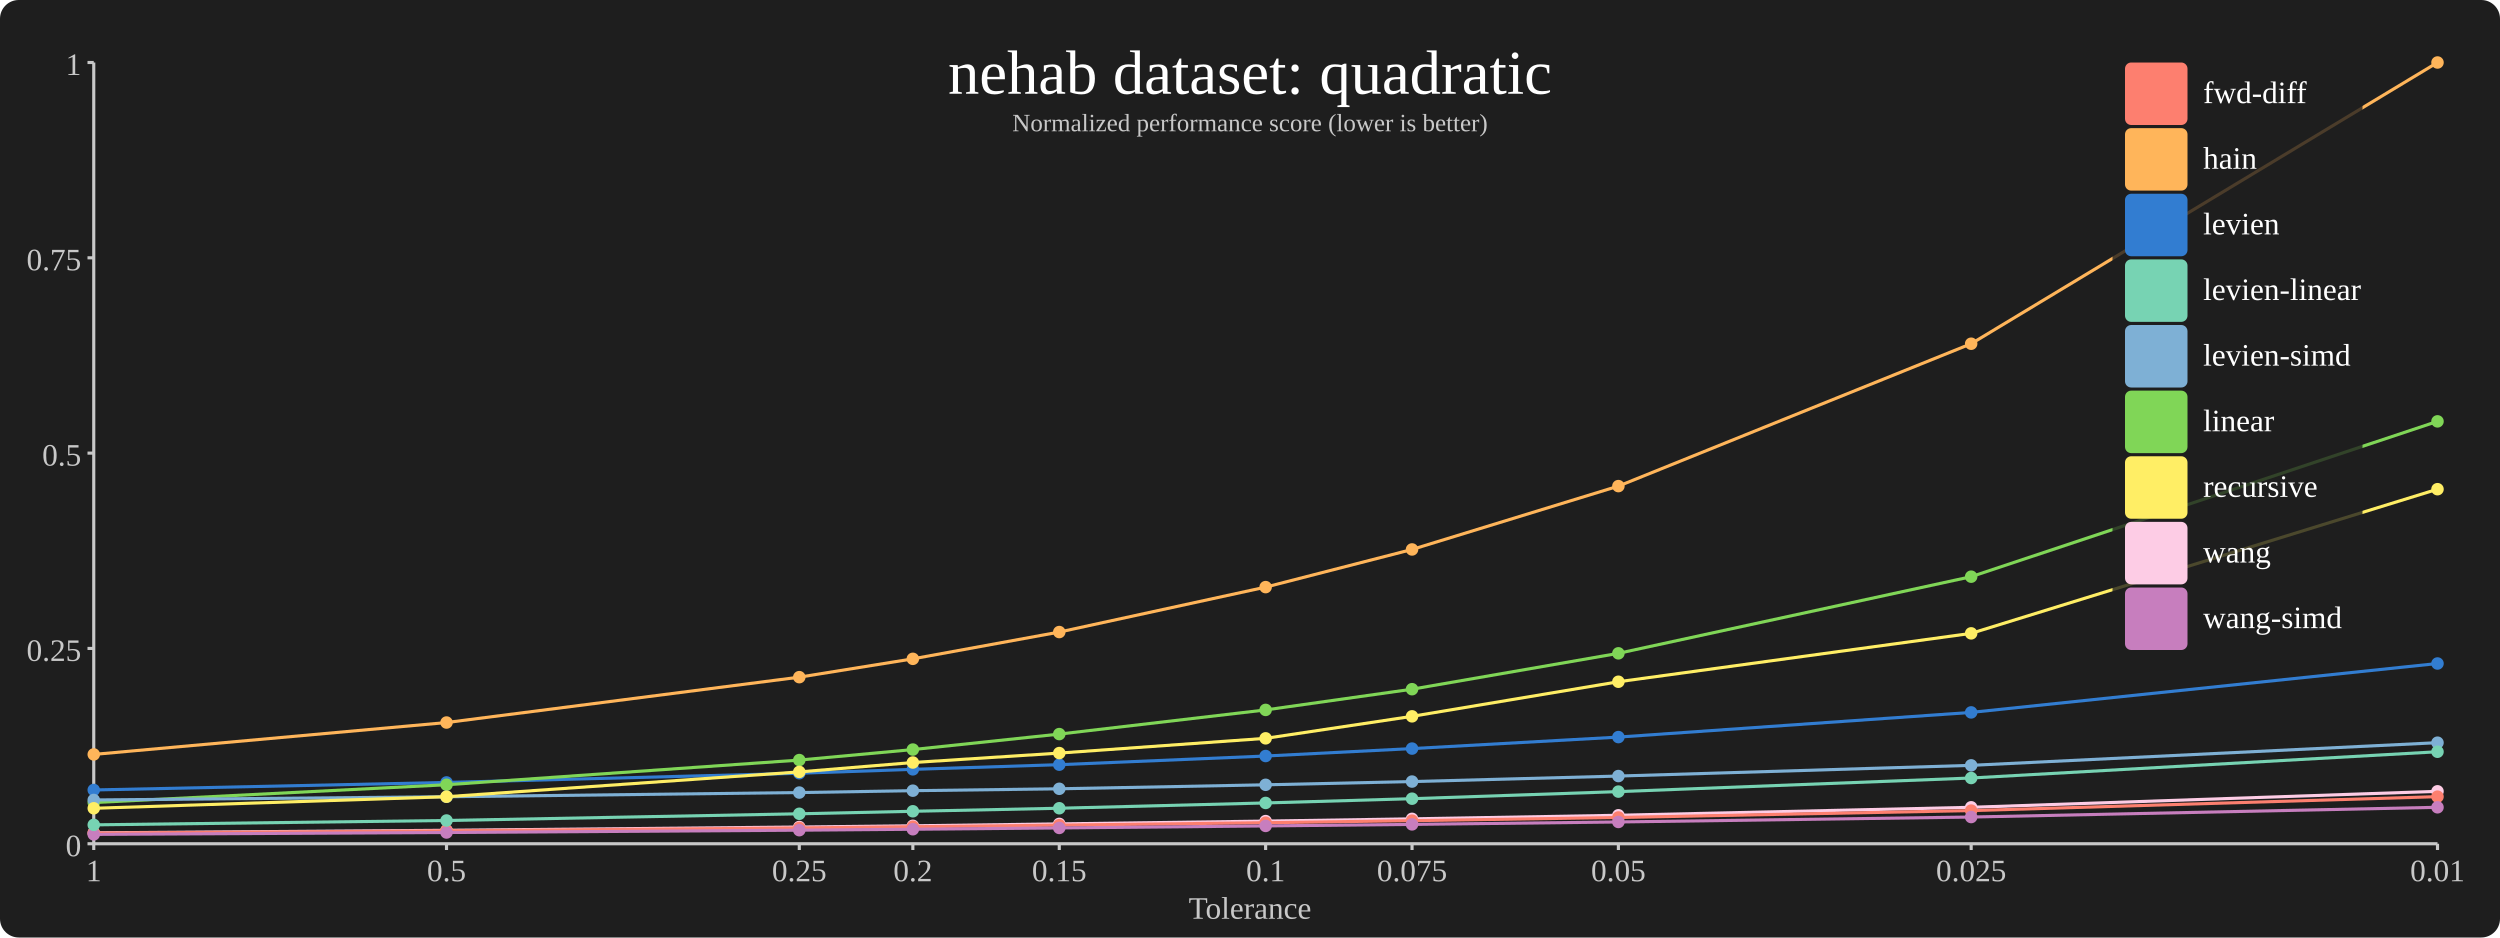
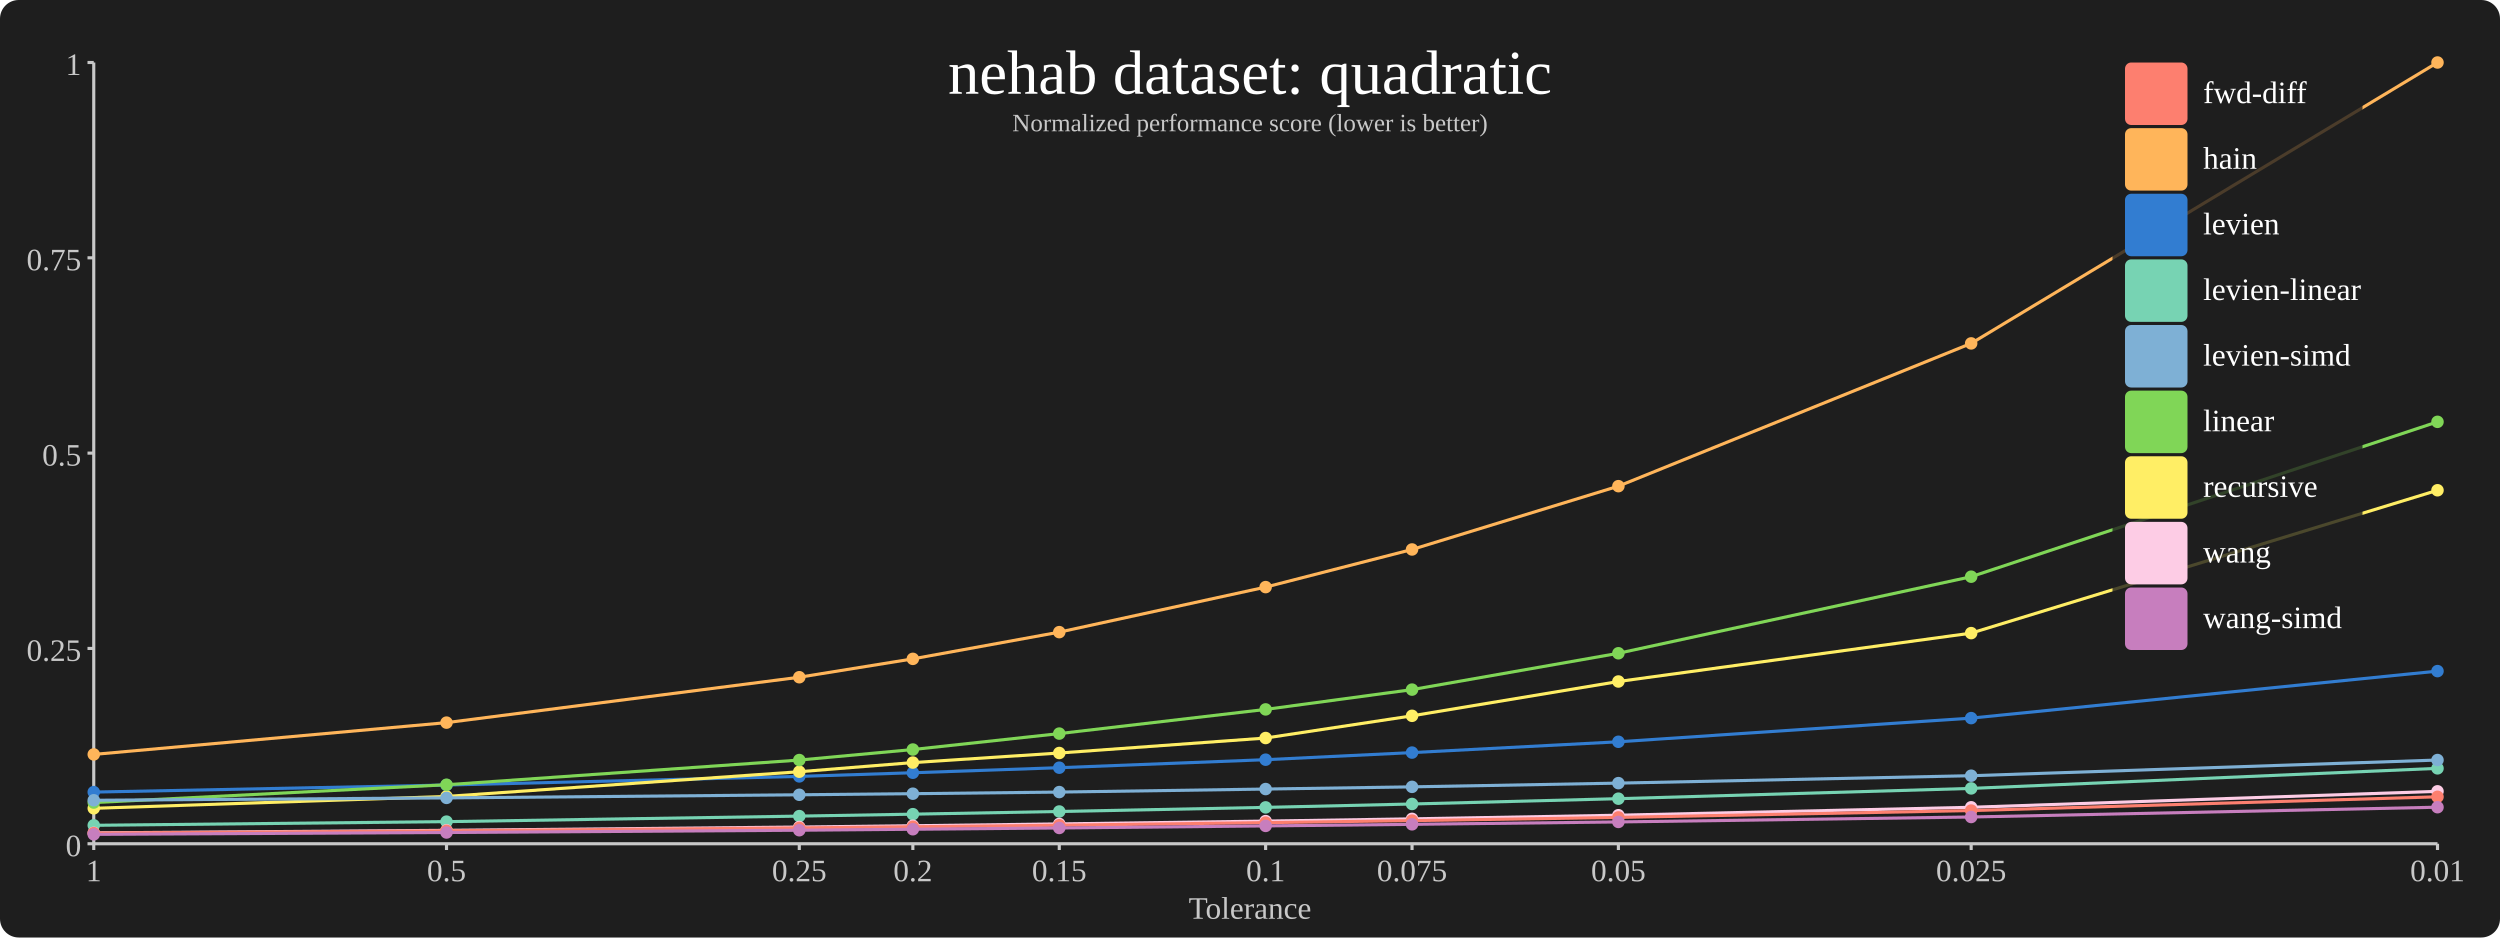
<svg xmlns="http://www.w3.org/2000/svg" viewBox="0 0 800 300">
  <rect x="0" y="0" width="800" height="300" ry="6" style="fill:rgb(30,30,30);stroke:none;fill-opacity:1;stroke-opacity:1;" />
  <path d="M 30 20 L 30 270" style="stroke:rgb(200,200,200);stroke-width:1" />
  <path d="M 30 270 L 780 270" style="stroke:rgb(200,200,200);stroke-width:1" />
  <path d="M 780 270 L 780 272" style="stroke:rgb(200,200,200);stroke-width:1" />
  <text x="780" y="282" style="font-size:10px;fill:rgb(200,200,200);text-anchor:middle;text-align:center;"> 0.01 </text>
  <path d="M 630.772 270 L 630.772 272" style="stroke:rgb(200,200,200);stroke-width:1" />
  <text x="630.772" y="282" style="font-size:10px;fill:rgb(200,200,200);text-anchor:middle;text-align:center;"> 0.025 </text>
  <path d="M 517.886 270 L 517.886 272" style="stroke:rgb(200,200,200);stroke-width:1" />
  <text x="517.886" y="282" style="font-size:10px;fill:rgb(200,200,200);text-anchor:middle;text-align:center;"> 0.05 </text>
  <path d="M 451.852 270 L 451.852 272" style="stroke:rgb(200,200,200);stroke-width:1" />
  <text x="451.852" y="282" style="font-size:10px;fill:rgb(200,200,200);text-anchor:middle;text-align:center;"> 0.075 </text>
  <path d="M 405 270 L 405 272" style="stroke:rgb(200,200,200);stroke-width:1" />
  <text x="405" y="282" style="font-size:10px;fill:rgb(200,200,200);text-anchor:middle;text-align:center;"> 0.1 </text>
  <path d="M 338.966 270 L 338.966 272" style="stroke:rgb(200,200,200);stroke-width:1" />
  <text x="338.966" y="282" style="font-size:10px;fill:rgb(200,200,200);text-anchor:middle;text-align:center;"> 0.15 </text>
  <path d="M 292.114 270 L 292.114 272" style="stroke:rgb(200,200,200);stroke-width:1" />
  <text x="292.114" y="282" style="font-size:10px;fill:rgb(200,200,200);text-anchor:middle;text-align:center;"> 0.2 </text>
  <path d="M 255.773 270 L 255.773 272" style="stroke:rgb(200,200,200);stroke-width:1" />
  <text x="255.773" y="282" style="font-size:10px;fill:rgb(200,200,200);text-anchor:middle;text-align:center;"> 0.25 </text>
  <path d="M 142.886 270 L 142.886 272" style="stroke:rgb(200,200,200);stroke-width:1" />
  <text x="142.886" y="282" style="font-size:10px;fill:rgb(200,200,200);text-anchor:middle;text-align:center;"> 0.5 </text>
  <path d="M 30 270 L 30 272" style="stroke:rgb(200,200,200);stroke-width:1" />
  <text x="30" y="282" style="font-size:10px;fill:rgb(200,200,200);text-anchor:middle;text-align:center;"> 1 </text>
  <path d="M 28 270 L 30 270" style="stroke:rgb(200,200,200);stroke-width:1" />
  <text x="26" y="274" style="font-size:10px;fill:rgb(200,200,200);text-anchor:end;text-align:right;"> 0 </text>
  <path d="M 28 207.5 L 30 207.5" style="stroke:rgb(200,200,200);stroke-width:1" />
  <text x="26" y="211.5" style="font-size:10px;fill:rgb(200,200,200);text-anchor:end;text-align:right;"> 0.25 </text>
  <path d="M 28 145 L 30 145" style="stroke:rgb(200,200,200);stroke-width:1" />
  <text x="26" y="149" style="font-size:10px;fill:rgb(200,200,200);text-anchor:end;text-align:right;"> 0.5 </text>
  <path d="M 28 82.5 L 30 82.5" style="stroke:rgb(200,200,200);stroke-width:1" />
  <text x="26" y="86.5" style="font-size:10px;fill:rgb(200,200,200);text-anchor:end;text-align:right;"> 0.75 </text>
  <path d="M 28 20 L 30 20" style="stroke:rgb(200,200,200);stroke-width:1" />
  <text x="26" y="24" style="font-size:10px;fill:rgb(200,200,200);text-anchor:end;text-align:right;"> 1 </text>
  <text x="400" y="294" style="font-size:10px;fill:rgb(200,200,200);text-anchor:middle;text-align:center;"> Tolerance </text>
-   <circle cx="780" cy="212.32" r="2" style="fill:rgb(50,125,209);stroke:none;fill-opacity:1;stroke-opacity:1;" />
-   <path d="M 780 212.32 L 630.772 227.968" style="stroke:rgb(50,125,209);stroke-width:1" />
-   <circle cx="630.772" cy="227.968" r="2" style="fill:rgb(50,125,209);stroke:none;fill-opacity:1;stroke-opacity:1;" />
-   <path d="M 630.772 227.968 L 517.886 235.868" style="stroke:rgb(50,125,209);stroke-width:1" />
-   <circle cx="517.886" cy="235.868" r="2" style="fill:rgb(50,125,209);stroke:none;fill-opacity:1;stroke-opacity:1;" />
-   <path d="M 517.886 235.868 L 451.852 239.545" style="stroke:rgb(50,125,209);stroke-width:1" />
-   <circle cx="451.852" cy="239.545" r="2" style="fill:rgb(50,125,209);stroke:none;fill-opacity:1;stroke-opacity:1;" />
-   <path d="M 451.852 239.545 L 405 241.925" style="stroke:rgb(50,125,209);stroke-width:1" />
-   <circle cx="405" cy="241.925" r="2" style="fill:rgb(50,125,209);stroke:none;fill-opacity:1;stroke-opacity:1;" />
-   <path d="M 405 241.925 L 338.966 244.697" style="stroke:rgb(50,125,209);stroke-width:1" />
-   <circle cx="338.966" cy="244.697" r="2" style="fill:rgb(50,125,209);stroke:none;fill-opacity:1;stroke-opacity:1;" />
-   <path d="M 338.966 244.697 L 292.114 246.19" style="stroke:rgb(50,125,209);stroke-width:1" />
-   <circle cx="292.114" cy="246.19" r="2" style="fill:rgb(50,125,209);stroke:none;fill-opacity:1;stroke-opacity:1;" />
-   <path d="M 292.114 246.19 L 255.773 247.435" style="stroke:rgb(50,125,209);stroke-width:1" />
-   <circle cx="255.773" cy="247.435" r="2" style="fill:rgb(50,125,209);stroke:none;fill-opacity:1;stroke-opacity:1;" />
-   <path d="M 255.773 247.435 L 142.886 250.38" style="stroke:rgb(50,125,209);stroke-width:1" />
-   <circle cx="142.886" cy="250.38" r="2" style="fill:rgb(50,125,209);stroke:none;fill-opacity:1;stroke-opacity:1;" />
-   <path d="M 142.886 250.38 L 30 252.79" style="stroke:rgb(50,125,209);stroke-width:1" />
-   <circle cx="30" cy="252.79" r="2" style="fill:rgb(50,125,209);stroke:none;fill-opacity:1;stroke-opacity:1;" />
+   <circle cx="780" cy="214.755" r="2" style="fill:rgb(50,125,209);stroke:none;fill-opacity:1;stroke-opacity:1;" />
+   <path d="M 780 214.755 L 630.772 229.795" style="stroke:rgb(50,125,209);stroke-width:1" />
+   <circle cx="630.772" cy="229.795" r="2" style="fill:rgb(50,125,209);stroke:none;fill-opacity:1;stroke-opacity:1;" />
+   <path d="M 630.772 229.795 L 517.886 237.37" style="stroke:rgb(50,125,209);stroke-width:1" />
+   <circle cx="517.886" cy="237.37" r="2" style="fill:rgb(50,125,209);stroke:none;fill-opacity:1;stroke-opacity:1;" />
+   <path d="M 517.886 237.37 L 451.852 240.827" style="stroke:rgb(50,125,209);stroke-width:1" />
+   <circle cx="451.852" cy="240.827" r="2" style="fill:rgb(50,125,209);stroke:none;fill-opacity:1;stroke-opacity:1;" />
+   <path d="M 451.852 240.827 L 405 243.1" style="stroke:rgb(50,125,209);stroke-width:1" />
+   <circle cx="405" cy="243.1" r="2" style="fill:rgb(50,125,209);stroke:none;fill-opacity:1;stroke-opacity:1;" />
+   <path d="M 405 243.1 L 338.966 245.66" style="stroke:rgb(50,125,209);stroke-width:1" />
+   <circle cx="338.966" cy="245.66" r="2" style="fill:rgb(50,125,209);stroke:none;fill-opacity:1;stroke-opacity:1;" />
+   <path d="M 338.966 245.66 L 292.114 247.28" style="stroke:rgb(50,125,209);stroke-width:1" />
+   <circle cx="292.114" cy="247.28" r="2" style="fill:rgb(50,125,209);stroke:none;fill-opacity:1;stroke-opacity:1;" />
+   <path d="M 292.114 247.28 L 255.773 248.445" style="stroke:rgb(50,125,209);stroke-width:1" />
+   <circle cx="255.773" cy="248.445" r="2" style="fill:rgb(50,125,209);stroke:none;fill-opacity:1;stroke-opacity:1;" />
+   <path d="M 255.773 248.445 L 142.886 251.213" style="stroke:rgb(50,125,209);stroke-width:1" />
+   <circle cx="142.886" cy="251.213" r="2" style="fill:rgb(50,125,209);stroke:none;fill-opacity:1;stroke-opacity:1;" />
+   <path d="M 142.886 251.213 L 30 253.468" style="stroke:rgb(50,125,209);stroke-width:1" />
+   <circle cx="30" cy="253.468" r="2" style="fill:rgb(50,125,209);stroke:none;fill-opacity:1;stroke-opacity:1;" />
+   <circle cx="780" cy="156.885" r="2" style="fill:rgb(255,238,101);stroke:none;fill-opacity:1;stroke-opacity:1;" />
+   <path d="M 780 156.885 L 630.772 202.597" style="stroke:rgb(255,238,101);stroke-width:1" />
+   <circle cx="630.772" cy="202.597" r="2" style="fill:rgb(255,238,101);stroke:none;fill-opacity:1;stroke-opacity:1;" />
+   <path d="M 630.772 202.597 L 517.886 218.077" style="stroke:rgb(255,238,101);stroke-width:1" />
+   <circle cx="517.886" cy="218.077" r="2" style="fill:rgb(255,238,101);stroke:none;fill-opacity:1;stroke-opacity:1;" />
+   <path d="M 517.886 218.077 L 451.852 229.062" style="stroke:rgb(255,238,101);stroke-width:1" />
+   <circle cx="451.852" cy="229.062" r="2" style="fill:rgb(255,238,101);stroke:none;fill-opacity:1;stroke-opacity:1;" />
+   <path d="M 451.852 229.062 L 405 236.167" style="stroke:rgb(255,238,101);stroke-width:1" />
+   <circle cx="405" cy="236.167" r="2" style="fill:rgb(255,238,101);stroke:none;fill-opacity:1;stroke-opacity:1;" />
+   <path d="M 405 236.167 L 338.966 240.963" style="stroke:rgb(255,238,101);stroke-width:1" />
+   <circle cx="338.966" cy="240.963" r="2" style="fill:rgb(255,238,101);stroke:none;fill-opacity:1;stroke-opacity:1;" />
+   <path d="M 338.966 240.963 L 292.114 244.022" style="stroke:rgb(255,238,101);stroke-width:1" />
+   <circle cx="292.114" cy="244.022" r="2" style="fill:rgb(255,238,101);stroke:none;fill-opacity:1;stroke-opacity:1;" />
+   <path d="M 292.114 244.022 L 255.773 246.95" style="stroke:rgb(255,238,101);stroke-width:1" />
+   <circle cx="255.773" cy="246.95" r="2" style="fill:rgb(255,238,101);stroke:none;fill-opacity:1;stroke-opacity:1;" />
+   <path d="M 255.773 246.95 L 142.886 254.86" style="stroke:rgb(255,238,101);stroke-width:1" />
+   <circle cx="142.886" cy="254.86" r="2" style="fill:rgb(255,238,101);stroke:none;fill-opacity:1;stroke-opacity:1;" />
+   <path d="M 142.886 254.86 L 30 258.66" style="stroke:rgb(255,238,101);stroke-width:1" />
+   <circle cx="30" cy="258.66" r="2" style="fill:rgb(255,238,101);stroke:none;fill-opacity:1;stroke-opacity:1;" />
+   <circle cx="780" cy="245.87" r="2" style="fill:rgb(119,211,179);stroke:none;fill-opacity:1;stroke-opacity:1;" />
+   <path d="M 780 245.87 L 630.772 252.29" style="stroke:rgb(119,211,179);stroke-width:1" />
+   <circle cx="630.772" cy="252.29" r="2" style="fill:rgb(119,211,179);stroke:none;fill-opacity:1;stroke-opacity:1;" />
+   <path d="M 630.772 252.29 L 517.886 255.577" style="stroke:rgb(119,211,179);stroke-width:1" />
+   <circle cx="517.886" cy="255.577" r="2" style="fill:rgb(119,211,179);stroke:none;fill-opacity:1;stroke-opacity:1;" />
+   <path d="M 517.886 255.577 L 451.852 257.277" style="stroke:rgb(119,211,179);stroke-width:1" />
+   <circle cx="451.852" cy="257.277" r="2" style="fill:rgb(119,211,179);stroke:none;fill-opacity:1;stroke-opacity:1;" />
+   <path d="M 451.852 257.277 L 405 258.363" style="stroke:rgb(119,211,179);stroke-width:1" />
+   <circle cx="405" cy="258.363" r="2" style="fill:rgb(119,211,179);stroke:none;fill-opacity:1;stroke-opacity:1;" />
+   <path d="M 405 258.363 L 338.966 259.678" style="stroke:rgb(119,211,179);stroke-width:1" />
+   <circle cx="338.966" cy="259.678" r="2" style="fill:rgb(119,211,179);stroke:none;fill-opacity:1;stroke-opacity:1;" />
+   <path d="M 338.966 259.678 L 292.114 260.533" style="stroke:rgb(119,211,179);stroke-width:1" />
+   <circle cx="292.114" cy="260.533" r="2" style="fill:rgb(119,211,179);stroke:none;fill-opacity:1;stroke-opacity:1;" />
+   <path d="M 292.114 260.533 L 255.773 261.155" style="stroke:rgb(119,211,179);stroke-width:1" />
+   <circle cx="255.773" cy="261.155" r="2" style="fill:rgb(119,211,179);stroke:none;fill-opacity:1;stroke-opacity:1;" />
+   <path d="M 255.773 261.155 L 142.886 262.923" style="stroke:rgb(119,211,179);stroke-width:1" />
+   <circle cx="142.886" cy="262.923" r="2" style="fill:rgb(119,211,179);stroke:none;fill-opacity:1;stroke-opacity:1;" />
+   <path d="M 142.886 262.923 L 30 264.1" style="stroke:rgb(119,211,179);stroke-width:1" />
+   <circle cx="30" cy="264.1" r="2" style="fill:rgb(119,211,179);stroke:none;fill-opacity:1;stroke-opacity:1;" />
+   <circle cx="780" cy="253.225" r="2" style="fill:rgb(253,204,229);stroke:none;fill-opacity:1;stroke-opacity:1;" />
+   <path d="M 780 253.225 L 630.772 258.33" style="stroke:rgb(253,204,229);stroke-width:1" />
+   <circle cx="630.772" cy="258.33" r="2" style="fill:rgb(253,204,229);stroke:none;fill-opacity:1;stroke-opacity:1;" />
+   <path d="M 630.772 258.33 L 517.886 260.87" style="stroke:rgb(253,204,229);stroke-width:1" />
+   <circle cx="517.886" cy="260.87" r="2" style="fill:rgb(253,204,229);stroke:none;fill-opacity:1;stroke-opacity:1;" />
+   <path d="M 517.886 260.87 L 451.852 262.035" style="stroke:rgb(253,204,229);stroke-width:1" />
+   <circle cx="451.852" cy="262.035" r="2" style="fill:rgb(253,204,229);stroke:none;fill-opacity:1;stroke-opacity:1;" />
+   <path d="M 451.852 262.035 L 405 262.75" style="stroke:rgb(253,204,229);stroke-width:1" />
+   <circle cx="405" cy="262.75" r="2" style="fill:rgb(253,204,229);stroke:none;fill-opacity:1;stroke-opacity:1;" />
+   <path d="M 405 262.75 L 338.966 263.655" style="stroke:rgb(253,204,229);stroke-width:1" />
+   <circle cx="338.966" cy="263.655" r="2" style="fill:rgb(253,204,229);stroke:none;fill-opacity:1;stroke-opacity:1;" />
+   <path d="M 338.966 263.655 L 292.114 264.238" style="stroke:rgb(253,204,229);stroke-width:1" />
+   <circle cx="292.114" cy="264.238" r="2" style="fill:rgb(253,204,229);stroke:none;fill-opacity:1;stroke-opacity:1;" />
+   <path d="M 292.114 264.238 L 255.773 264.655" style="stroke:rgb(253,204,229);stroke-width:1" />
+   <circle cx="255.773" cy="264.655" r="2" style="fill:rgb(253,204,229);stroke:none;fill-opacity:1;stroke-opacity:1;" />
+   <path d="M 255.773 264.655 L 142.886 265.707" style="stroke:rgb(253,204,229);stroke-width:1" />
+   <circle cx="142.886" cy="265.707" r="2" style="fill:rgb(253,204,229);stroke:none;fill-opacity:1;stroke-opacity:1;" />
+   <path d="M 142.886 265.707 L 30 266.512" style="stroke:rgb(253,204,229);stroke-width:1" />
+   <circle cx="30" cy="266.512" r="2" style="fill:rgb(253,204,229);stroke:none;fill-opacity:1;stroke-opacity:1;" />
+   <circle cx="780" cy="254.977" r="2" style="fill:rgb(253,127,111);stroke:none;fill-opacity:1;stroke-opacity:1;" />
+   <path d="M 780 254.977 L 630.772 259.377" style="stroke:rgb(253,127,111);stroke-width:1" />
+   <circle cx="630.772" cy="259.377" r="2" style="fill:rgb(253,127,111);stroke:none;fill-opacity:1;stroke-opacity:1;" />
+   <path d="M 630.772 259.377 L 517.886 261.572" style="stroke:rgb(253,127,111);stroke-width:1" />
+   <circle cx="517.886" cy="261.572" r="2" style="fill:rgb(253,127,111);stroke:none;fill-opacity:1;stroke-opacity:1;" />
+   <path d="M 517.886 261.572 L 451.852 262.59" style="stroke:rgb(253,127,111);stroke-width:1" />
+   <circle cx="451.852" cy="262.59" r="2" style="fill:rgb(253,127,111);stroke:none;fill-opacity:1;stroke-opacity:1;" />
+   <path d="M 451.852 262.59 L 405 263.24" style="stroke:rgb(253,127,111);stroke-width:1" />
+   <circle cx="405" cy="263.24" r="2" style="fill:rgb(253,127,111);stroke:none;fill-opacity:1;stroke-opacity:1;" />
+   <path d="M 405 263.24 L 338.966 264.072" style="stroke:rgb(253,127,111);stroke-width:1" />
+   <circle cx="338.966" cy="264.072" r="2" style="fill:rgb(253,127,111);stroke:none;fill-opacity:1;stroke-opacity:1;" />
+   <path d="M 338.966 264.072 L 292.114 264.565" style="stroke:rgb(253,127,111);stroke-width:1" />
+   <circle cx="292.114" cy="264.565" r="2" style="fill:rgb(253,127,111);stroke:none;fill-opacity:1;stroke-opacity:1;" />
+   <path d="M 292.114 264.565 L 255.773 264.933" style="stroke:rgb(253,127,111);stroke-width:1" />
+   <circle cx="255.773" cy="264.933" r="2" style="fill:rgb(253,127,111);stroke:none;fill-opacity:1;stroke-opacity:1;" />
+   <path d="M 255.773 264.933 L 142.886 265.853" style="stroke:rgb(253,127,111);stroke-width:1" />
+   <circle cx="142.886" cy="265.853" r="2" style="fill:rgb(253,127,111);stroke:none;fill-opacity:1;stroke-opacity:1;" />
+   <path d="M 142.886 265.853 L 30 266.59" style="stroke:rgb(253,127,111);stroke-width:1" />
+   <circle cx="30" cy="266.59" r="2" style="fill:rgb(253,127,111);stroke:none;fill-opacity:1;stroke-opacity:1;" />
+   <circle cx="780" cy="134.988" r="2" style="fill:rgb(128,214,87);stroke:none;fill-opacity:1;stroke-opacity:1;" />
+   <path d="M 780 134.988 L 630.772 184.543" style="stroke:rgb(128,214,87);stroke-width:1" />
+   <circle cx="630.772" cy="184.543" r="2" style="fill:rgb(128,214,87);stroke:none;fill-opacity:1;stroke-opacity:1;" />
+   <path d="M 630.772 184.543 L 517.886 209.045" style="stroke:rgb(128,214,87);stroke-width:1" />
+   <circle cx="517.886" cy="209.045" r="2" style="fill:rgb(128,214,87);stroke:none;fill-opacity:1;stroke-opacity:1;" />
+   <path d="M 517.886 209.045 L 451.852 220.675" style="stroke:rgb(128,214,87);stroke-width:1" />
+   <circle cx="451.852" cy="220.675" r="2" style="fill:rgb(128,214,87);stroke:none;fill-opacity:1;stroke-opacity:1;" />
+   <path d="M 451.852 220.675 L 405 227.01" style="stroke:rgb(128,214,87);stroke-width:1" />
+   <circle cx="405" cy="227.01" r="2" style="fill:rgb(128,214,87);stroke:none;fill-opacity:1;stroke-opacity:1;" />
+   <path d="M 405 227.01 L 338.966 234.748" style="stroke:rgb(128,214,87);stroke-width:1" />
+   <circle cx="338.966" cy="234.748" r="2" style="fill:rgb(128,214,87);stroke:none;fill-opacity:1;stroke-opacity:1;" />
+   <path d="M 338.966 234.748 L 292.114 239.847" style="stroke:rgb(128,214,87);stroke-width:1" />
+   <circle cx="292.114" cy="239.847" r="2" style="fill:rgb(128,214,87);stroke:none;fill-opacity:1;stroke-opacity:1;" />
+   <path d="M 292.114 239.847 L 255.773 243.215" style="stroke:rgb(128,214,87);stroke-width:1" />
+   <circle cx="255.773" cy="243.215" r="2" style="fill:rgb(128,214,87);stroke:none;fill-opacity:1;stroke-opacity:1;" />
+   <path d="M 255.773 243.215 L 142.886 251.12" style="stroke:rgb(128,214,87);stroke-width:1" />
+   <circle cx="142.886" cy="251.12" r="2" style="fill:rgb(128,214,87);stroke:none;fill-opacity:1;stroke-opacity:1;" />
+   <path d="M 142.886 251.12 L 30 256.82" style="stroke:rgb(128,214,87);stroke-width:1" />
+   <circle cx="30" cy="256.82" r="2" style="fill:rgb(128,214,87);stroke:none;fill-opacity:1;stroke-opacity:1;" />
+   <circle cx="780" cy="258.305" r="2" style="fill:rgb(199,126,190);stroke:none;fill-opacity:1;stroke-opacity:1;" />
+   <path d="M 780 258.305 L 630.772 261.44" style="stroke:rgb(199,126,190);stroke-width:1" />
+   <circle cx="630.772" cy="261.44" r="2" style="fill:rgb(199,126,190);stroke:none;fill-opacity:1;stroke-opacity:1;" />
+   <path d="M 630.772 261.44 L 517.886 263.02" style="stroke:rgb(199,126,190);stroke-width:1" />
+   <circle cx="517.886" cy="263.02" r="2" style="fill:rgb(199,126,190);stroke:none;fill-opacity:1;stroke-opacity:1;" />
+   <path d="M 517.886 263.02 L 451.852 263.785" style="stroke:rgb(199,126,190);stroke-width:1" />
+   <circle cx="451.852" cy="263.785" r="2" style="fill:rgb(199,126,190);stroke:none;fill-opacity:1;stroke-opacity:1;" />
+   <path d="M 451.852 263.785 L 405 264.29" style="stroke:rgb(199,126,190);stroke-width:1" />
+   <circle cx="405" cy="264.29" r="2" style="fill:rgb(199,126,190);stroke:none;fill-opacity:1;stroke-opacity:1;" />
+   <path d="M 405 264.29 L 338.966 264.947" style="stroke:rgb(199,126,190);stroke-width:1" />
+   <circle cx="338.966" cy="264.947" r="2" style="fill:rgb(199,126,190);stroke:none;fill-opacity:1;stroke-opacity:1;" />
+   <path d="M 338.966 264.947 L 292.114 265.36" style="stroke:rgb(199,126,190);stroke-width:1" />
+   <circle cx="292.114" cy="265.36" r="2" style="fill:rgb(199,126,190);stroke:none;fill-opacity:1;stroke-opacity:1;" />
+   <path d="M 292.114 265.36 L 255.773 265.673" style="stroke:rgb(199,126,190);stroke-width:1" />
+   <circle cx="255.773" cy="265.673" r="2" style="fill:rgb(199,126,190);stroke:none;fill-opacity:1;stroke-opacity:1;" />
+   <path d="M 255.773 265.673 L 142.886 266.4" style="stroke:rgb(199,126,190);stroke-width:1" />
+   <circle cx="142.886" cy="266.4" r="2" style="fill:rgb(199,126,190);stroke:none;fill-opacity:1;stroke-opacity:1;" />
+   <path d="M 142.886 266.4 L 30 266.995" style="stroke:rgb(199,126,190);stroke-width:1" />
+   <circle cx="30" cy="266.995" r="2" style="fill:rgb(199,126,190);stroke:none;fill-opacity:1;stroke-opacity:1;" />
  <circle cx="780" cy="20" r="2" style="fill:rgb(255,181,90);stroke:none;fill-opacity:1;stroke-opacity:1;" />
-   <path d="M 780 20 L 630.772 109.995" style="stroke:rgb(255,181,90);stroke-width:1" />
-   <circle cx="630.772" cy="109.995" r="2" style="fill:rgb(255,181,90);stroke:none;fill-opacity:1;stroke-opacity:1;" />
-   <path d="M 630.772 109.995 L 517.886 155.555" style="stroke:rgb(255,181,90);stroke-width:1" />
-   <circle cx="517.886" cy="155.555" r="2" style="fill:rgb(255,181,90);stroke:none;fill-opacity:1;stroke-opacity:1;" />
-   <path d="M 517.886 155.555 L 451.852 175.825" style="stroke:rgb(255,181,90);stroke-width:1" />
-   <circle cx="451.852" cy="175.825" r="2" style="fill:rgb(255,181,90);stroke:none;fill-opacity:1;stroke-opacity:1;" />
-   <path d="M 451.852 175.825 L 405 187.877" style="stroke:rgb(255,181,90);stroke-width:1" />
-   <circle cx="405" cy="187.877" r="2" style="fill:rgb(255,181,90);stroke:none;fill-opacity:1;stroke-opacity:1;" />
-   <path d="M 405 187.877 L 338.966 202.257" style="stroke:rgb(255,181,90);stroke-width:1" />
-   <circle cx="338.966" cy="202.257" r="2" style="fill:rgb(255,181,90);stroke:none;fill-opacity:1;stroke-opacity:1;" />
-   <path d="M 338.966 202.257 L 292.114 210.827" style="stroke:rgb(255,181,90);stroke-width:1" />
-   <circle cx="292.114" cy="210.827" r="2" style="fill:rgb(255,181,90);stroke:none;fill-opacity:1;stroke-opacity:1;" />
-   <path d="M 292.114 210.827 L 255.773 216.69" style="stroke:rgb(255,181,90);stroke-width:1" />
-   <circle cx="255.773" cy="216.69" r="2" style="fill:rgb(255,181,90);stroke:none;fill-opacity:1;stroke-opacity:1;" />
-   <path d="M 255.773 216.69 L 142.886 231.21" style="stroke:rgb(255,181,90);stroke-width:1" />
-   <circle cx="142.886" cy="231.21" r="2" style="fill:rgb(255,181,90);stroke:none;fill-opacity:1;stroke-opacity:1;" />
-   <path d="M 142.886 231.21 L 30 241.415" style="stroke:rgb(255,181,90);stroke-width:1" />
+   <path d="M 780 20 L 630.772 109.888" style="stroke:rgb(255,181,90);stroke-width:1" />
+   <circle cx="630.772" cy="109.888" r="2" style="fill:rgb(255,181,90);stroke:none;fill-opacity:1;stroke-opacity:1;" />
+   <path d="M 630.772 109.888 L 517.886 155.573" style="stroke:rgb(255,181,90);stroke-width:1" />
+   <circle cx="517.886" cy="155.573" r="2" style="fill:rgb(255,181,90);stroke:none;fill-opacity:1;stroke-opacity:1;" />
+   <path d="M 517.886 155.573 L 451.852 175.83" style="stroke:rgb(255,181,90);stroke-width:1" />
+   <circle cx="451.852" cy="175.83" r="2" style="fill:rgb(255,181,90);stroke:none;fill-opacity:1;stroke-opacity:1;" />
+   <path d="M 451.852 175.83 L 405 187.873" style="stroke:rgb(255,181,90);stroke-width:1" />
+   <circle cx="405" cy="187.873" r="2" style="fill:rgb(255,181,90);stroke:none;fill-opacity:1;stroke-opacity:1;" />
+   <path d="M 405 187.873 L 338.966 202.282" style="stroke:rgb(255,181,90);stroke-width:1" />
+   <circle cx="338.966" cy="202.282" r="2" style="fill:rgb(255,181,90);stroke:none;fill-opacity:1;stroke-opacity:1;" />
+   <path d="M 338.966 202.282 L 292.114 210.835" style="stroke:rgb(255,181,90);stroke-width:1" />
+   <circle cx="292.114" cy="210.835" r="2" style="fill:rgb(255,181,90);stroke:none;fill-opacity:1;stroke-opacity:1;" />
+   <path d="M 292.114 210.835 L 255.773 216.713" style="stroke:rgb(255,181,90);stroke-width:1" />
+   <circle cx="255.773" cy="216.713" r="2" style="fill:rgb(255,181,90);stroke:none;fill-opacity:1;stroke-opacity:1;" />
+   <path d="M 255.773 216.713 L 142.886 231.24" style="stroke:rgb(255,181,90);stroke-width:1" />
+   <circle cx="142.886" cy="231.24" r="2" style="fill:rgb(255,181,90);stroke:none;fill-opacity:1;stroke-opacity:1;" />
+   <path d="M 142.886 231.24 L 30 241.415" style="stroke:rgb(255,181,90);stroke-width:1" />
  <circle cx="30" cy="241.415" r="2" style="fill:rgb(255,181,90);stroke:none;fill-opacity:1;stroke-opacity:1;" />
-   <circle cx="780" cy="253.22" r="2" style="fill:rgb(253,204,229);stroke:none;fill-opacity:1;stroke-opacity:1;" />
-   <path d="M 780 253.22 L 630.772 258.335" style="stroke:rgb(253,204,229);stroke-width:1" />
-   <circle cx="630.772" cy="258.335" r="2" style="fill:rgb(253,204,229);stroke:none;fill-opacity:1;stroke-opacity:1;" />
-   <path d="M 630.772 258.335 L 517.886 260.887" style="stroke:rgb(253,204,229);stroke-width:1" />
-   <circle cx="517.886" cy="260.887" r="2" style="fill:rgb(253,204,229);stroke:none;fill-opacity:1;stroke-opacity:1;" />
-   <path d="M 517.886 260.887 L 451.852 262.033" style="stroke:rgb(253,204,229);stroke-width:1" />
-   <circle cx="451.852" cy="262.033" r="2" style="fill:rgb(253,204,229);stroke:none;fill-opacity:1;stroke-opacity:1;" />
-   <path d="M 451.852 262.033 L 405 262.75" style="stroke:rgb(253,204,229);stroke-width:1" />
-   <circle cx="405" cy="262.75" r="2" style="fill:rgb(253,204,229);stroke:none;fill-opacity:1;stroke-opacity:1;" />
-   <path d="M 405 262.75 L 338.966 263.647" style="stroke:rgb(253,204,229);stroke-width:1" />
-   <circle cx="338.966" cy="263.647" r="2" style="fill:rgb(253,204,229);stroke:none;fill-opacity:1;stroke-opacity:1;" />
-   <path d="M 338.966 263.647 L 292.114 264.257" style="stroke:rgb(253,204,229);stroke-width:1" />
-   <circle cx="292.114" cy="264.257" r="2" style="fill:rgb(253,204,229);stroke:none;fill-opacity:1;stroke-opacity:1;" />
-   <path d="M 292.114 264.257 L 255.773 264.65" style="stroke:rgb(253,204,229);stroke-width:1" />
-   <circle cx="255.773" cy="264.65" r="2" style="fill:rgb(253,204,229);stroke:none;fill-opacity:1;stroke-opacity:1;" />
-   <path d="M 255.773 264.65 L 142.886 265.695" style="stroke:rgb(253,204,229);stroke-width:1" />
-   <circle cx="142.886" cy="265.695" r="2" style="fill:rgb(253,204,229);stroke:none;fill-opacity:1;stroke-opacity:1;" />
-   <path d="M 142.886 265.695 L 30 266.502" style="stroke:rgb(253,204,229);stroke-width:1" />
-   <circle cx="30" cy="266.502" r="2" style="fill:rgb(253,204,229);stroke:none;fill-opacity:1;stroke-opacity:1;" />
-   <circle cx="780" cy="134.838" r="2" style="fill:rgb(128,214,87);stroke:none;fill-opacity:1;stroke-opacity:1;" />
-   <path d="M 780 134.838 L 630.772 184.537" style="stroke:rgb(128,214,87);stroke-width:1" />
-   <circle cx="630.772" cy="184.537" r="2" style="fill:rgb(128,214,87);stroke:none;fill-opacity:1;stroke-opacity:1;" />
-   <path d="M 630.772 184.537 L 517.886 209.065" style="stroke:rgb(128,214,87);stroke-width:1" />
-   <circle cx="517.886" cy="209.065" r="2" style="fill:rgb(128,214,87);stroke:none;fill-opacity:1;stroke-opacity:1;" />
-   <path d="M 517.886 209.065 L 451.852 220.54" style="stroke:rgb(128,214,87);stroke-width:1" />
-   <circle cx="451.852" cy="220.54" r="2" style="fill:rgb(128,214,87);stroke:none;fill-opacity:1;stroke-opacity:1;" />
-   <path d="M 451.852 220.54 L 405 227.173" style="stroke:rgb(128,214,87);stroke-width:1" />
-   <circle cx="405" cy="227.173" r="2" style="fill:rgb(128,214,87);stroke:none;fill-opacity:1;stroke-opacity:1;" />
-   <path d="M 405 227.173 L 338.966 234.907" style="stroke:rgb(128,214,87);stroke-width:1" />
-   <circle cx="338.966" cy="234.907" r="2" style="fill:rgb(128,214,87);stroke:none;fill-opacity:1;stroke-opacity:1;" />
-   <path d="M 338.966 234.907 L 292.114 239.857" style="stroke:rgb(128,214,87);stroke-width:1" />
-   <circle cx="292.114" cy="239.857" r="2" style="fill:rgb(128,214,87);stroke:none;fill-opacity:1;stroke-opacity:1;" />
-   <path d="M 292.114 239.857 L 255.773 243.22" style="stroke:rgb(128,214,87);stroke-width:1" />
-   <circle cx="255.773" cy="243.22" r="2" style="fill:rgb(128,214,87);stroke:none;fill-opacity:1;stroke-opacity:1;" />
-   <path d="M 255.773 243.22 L 142.886 251.118" style="stroke:rgb(128,214,87);stroke-width:1" />
-   <circle cx="142.886" cy="251.118" r="2" style="fill:rgb(128,214,87);stroke:none;fill-opacity:1;stroke-opacity:1;" />
-   <path d="M 142.886 251.118 L 30 256.817" style="stroke:rgb(128,214,87);stroke-width:1" />
-   <circle cx="30" cy="256.817" r="2" style="fill:rgb(128,214,87);stroke:none;fill-opacity:1;stroke-opacity:1;" />
-   <circle cx="780" cy="254.93" r="2" style="fill:rgb(253,127,111);stroke:none;fill-opacity:1;stroke-opacity:1;" />
-   <path d="M 780 254.93 L 630.772 259.387" style="stroke:rgb(253,127,111);stroke-width:1" />
-   <circle cx="630.772" cy="259.387" r="2" style="fill:rgb(253,127,111);stroke:none;fill-opacity:1;stroke-opacity:1;" />
-   <path d="M 630.772 259.387 L 517.886 261.592" style="stroke:rgb(253,127,111);stroke-width:1" />
-   <circle cx="517.886" cy="261.592" r="2" style="fill:rgb(253,127,111);stroke:none;fill-opacity:1;stroke-opacity:1;" />
-   <path d="M 517.886 261.592 L 451.852 262.608" style="stroke:rgb(253,127,111);stroke-width:1" />
-   <circle cx="451.852" cy="262.608" r="2" style="fill:rgb(253,127,111);stroke:none;fill-opacity:1;stroke-opacity:1;" />
-   <path d="M 451.852 262.608 L 405 263.265" style="stroke:rgb(253,127,111);stroke-width:1" />
-   <circle cx="405" cy="263.265" r="2" style="fill:rgb(253,127,111);stroke:none;fill-opacity:1;stroke-opacity:1;" />
-   <path d="M 405 263.265 L 338.966 264.048" style="stroke:rgb(253,127,111);stroke-width:1" />
-   <circle cx="338.966" cy="264.048" r="2" style="fill:rgb(253,127,111);stroke:none;fill-opacity:1;stroke-opacity:1;" />
-   <path d="M 338.966 264.048 L 292.114 264.553" style="stroke:rgb(253,127,111);stroke-width:1" />
-   <circle cx="292.114" cy="264.553" r="2" style="fill:rgb(253,127,111);stroke:none;fill-opacity:1;stroke-opacity:1;" />
-   <path d="M 292.114 264.553 L 255.773 264.94" style="stroke:rgb(253,127,111);stroke-width:1" />
-   <circle cx="255.773" cy="264.94" r="2" style="fill:rgb(253,127,111);stroke:none;fill-opacity:1;stroke-opacity:1;" />
-   <path d="M 255.773 264.94 L 142.886 265.858" style="stroke:rgb(253,127,111);stroke-width:1" />
-   <circle cx="142.886" cy="265.858" r="2" style="fill:rgb(253,127,111);stroke:none;fill-opacity:1;stroke-opacity:1;" />
-   <path d="M 142.886 265.858 L 30 266.587" style="stroke:rgb(253,127,111);stroke-width:1" />
-   <circle cx="30" cy="266.587" r="2" style="fill:rgb(253,127,111);stroke:none;fill-opacity:1;stroke-opacity:1;" />
-   <circle cx="780" cy="237.657" r="2" style="fill:rgb(126,176,213);stroke:none;fill-opacity:1;stroke-opacity:1;" />
-   <path d="M 780 237.657 L 630.772 244.91" style="stroke:rgb(126,176,213);stroke-width:1" />
-   <circle cx="630.772" cy="244.91" r="2" style="fill:rgb(126,176,213);stroke:none;fill-opacity:1;stroke-opacity:1;" />
-   <path d="M 630.772 244.91 L 517.886 248.338" style="stroke:rgb(126,176,213);stroke-width:1" />
-   <circle cx="517.886" cy="248.338" r="2" style="fill:rgb(126,176,213);stroke:none;fill-opacity:1;stroke-opacity:1;" />
-   <path d="M 517.886 248.338 L 451.852 250.1" style="stroke:rgb(126,176,213);stroke-width:1" />
-   <circle cx="451.852" cy="250.1" r="2" style="fill:rgb(126,176,213);stroke:none;fill-opacity:1;stroke-opacity:1;" />
-   <path d="M 451.852 250.1 L 405 251.137" style="stroke:rgb(126,176,213);stroke-width:1" />
-   <circle cx="405" cy="251.137" r="2" style="fill:rgb(126,176,213);stroke:none;fill-opacity:1;stroke-opacity:1;" />
-   <path d="M 405 251.137 L 338.966 252.415" style="stroke:rgb(126,176,213);stroke-width:1" />
-   <circle cx="338.966" cy="252.415" r="2" style="fill:rgb(126,176,213);stroke:none;fill-opacity:1;stroke-opacity:1;" />
-   <path d="M 338.966 252.415 L 292.114 253.018" style="stroke:rgb(126,176,213);stroke-width:1" />
-   <circle cx="292.114" cy="253.018" r="2" style="fill:rgb(126,176,213);stroke:none;fill-opacity:1;stroke-opacity:1;" />
-   <path d="M 292.114 253.018 L 255.773 253.618" style="stroke:rgb(126,176,213);stroke-width:1" />
-   <circle cx="255.773" cy="253.618" r="2" style="fill:rgb(126,176,213);stroke:none;fill-opacity:1;stroke-opacity:1;" />
-   <path d="M 255.773 253.618 L 142.886 254.963" style="stroke:rgb(126,176,213);stroke-width:1" />
-   <circle cx="142.886" cy="254.963" r="2" style="fill:rgb(126,176,213);stroke:none;fill-opacity:1;stroke-opacity:1;" />
-   <path d="M 142.886 254.963 L 30 255.993" style="stroke:rgb(126,176,213);stroke-width:1" />
-   <circle cx="30" cy="255.993" r="2" style="fill:rgb(126,176,213);stroke:none;fill-opacity:1;stroke-opacity:1;" />
-   <circle cx="780" cy="156.543" r="2" style="fill:rgb(255,238,101);stroke:none;fill-opacity:1;stroke-opacity:1;" />
-   <path d="M 780 156.543 L 630.772 202.675" style="stroke:rgb(255,238,101);stroke-width:1" />
-   <circle cx="630.772" cy="202.675" r="2" style="fill:rgb(255,238,101);stroke:none;fill-opacity:1;stroke-opacity:1;" />
-   <path d="M 630.772 202.675 L 517.886 218.157" style="stroke:rgb(255,238,101);stroke-width:1" />
-   <circle cx="517.886" cy="218.157" r="2" style="fill:rgb(255,238,101);stroke:none;fill-opacity:1;stroke-opacity:1;" />
-   <path d="M 517.886 218.157 L 451.852 229.228" style="stroke:rgb(255,238,101);stroke-width:1" />
-   <circle cx="451.852" cy="229.228" r="2" style="fill:rgb(255,238,101);stroke:none;fill-opacity:1;stroke-opacity:1;" />
-   <path d="M 451.852 229.228 L 405 236.268" style="stroke:rgb(255,238,101);stroke-width:1" />
-   <circle cx="405" cy="236.268" r="2" style="fill:rgb(255,238,101);stroke:none;fill-opacity:1;stroke-opacity:1;" />
-   <path d="M 405 236.268 L 338.966 240.985" style="stroke:rgb(255,238,101);stroke-width:1" />
-   <circle cx="338.966" cy="240.985" r="2" style="fill:rgb(255,238,101);stroke:none;fill-opacity:1;stroke-opacity:1;" />
-   <path d="M 338.966 240.985 L 292.114 244.007" style="stroke:rgb(255,238,101);stroke-width:1" />
-   <circle cx="292.114" cy="244.007" r="2" style="fill:rgb(255,238,101);stroke:none;fill-opacity:1;stroke-opacity:1;" />
-   <path d="M 292.114 244.007 L 255.773 247.005" style="stroke:rgb(255,238,101);stroke-width:1" />
-   <circle cx="255.773" cy="247.005" r="2" style="fill:rgb(255,238,101);stroke:none;fill-opacity:1;stroke-opacity:1;" />
-   <path d="M 255.773 247.005 L 142.886 254.947" style="stroke:rgb(255,238,101);stroke-width:1" />
-   <circle cx="142.886" cy="254.947" r="2" style="fill:rgb(255,238,101);stroke:none;fill-opacity:1;stroke-opacity:1;" />
-   <path d="M 142.886 254.947 L 30 258.652" style="stroke:rgb(255,238,101);stroke-width:1" />
-   <circle cx="30" cy="258.652" r="2" style="fill:rgb(255,238,101);stroke:none;fill-opacity:1;stroke-opacity:1;" />
-   <circle cx="780" cy="258.335" r="2" style="fill:rgb(199,126,190);stroke:none;fill-opacity:1;stroke-opacity:1;" />
-   <path d="M 780 258.335 L 630.772 261.452" style="stroke:rgb(199,126,190);stroke-width:1" />
-   <circle cx="630.772" cy="261.452" r="2" style="fill:rgb(199,126,190);stroke:none;fill-opacity:1;stroke-opacity:1;" />
-   <path d="M 630.772 261.452 L 517.886 263.03" style="stroke:rgb(199,126,190);stroke-width:1" />
-   <circle cx="517.886" cy="263.03" r="2" style="fill:rgb(199,126,190);stroke:none;fill-opacity:1;stroke-opacity:1;" />
-   <path d="M 517.886 263.03 L 451.852 263.805" style="stroke:rgb(199,126,190);stroke-width:1" />
-   <circle cx="451.852" cy="263.805" r="2" style="fill:rgb(199,126,190);stroke:none;fill-opacity:1;stroke-opacity:1;" />
-   <path d="M 451.852 263.805 L 405 264.295" style="stroke:rgb(199,126,190);stroke-width:1" />
-   <circle cx="405" cy="264.295" r="2" style="fill:rgb(199,126,190);stroke:none;fill-opacity:1;stroke-opacity:1;" />
-   <path d="M 405 264.295 L 338.966 264.938" style="stroke:rgb(199,126,190);stroke-width:1" />
-   <circle cx="338.966" cy="264.938" r="2" style="fill:rgb(199,126,190);stroke:none;fill-opacity:1;stroke-opacity:1;" />
-   <path d="M 338.966 264.938 L 292.114 265.36" style="stroke:rgb(199,126,190);stroke-width:1" />
-   <circle cx="292.114" cy="265.36" r="2" style="fill:rgb(199,126,190);stroke:none;fill-opacity:1;stroke-opacity:1;" />
-   <path d="M 292.114 265.36 L 255.773 265.66" style="stroke:rgb(199,126,190);stroke-width:1" />
-   <circle cx="255.773" cy="265.66" r="2" style="fill:rgb(199,126,190);stroke:none;fill-opacity:1;stroke-opacity:1;" />
-   <path d="M 255.773 265.66 L 142.886 266.4" style="stroke:rgb(199,126,190);stroke-width:1" />
-   <circle cx="142.886" cy="266.4" r="2" style="fill:rgb(199,126,190);stroke:none;fill-opacity:1;stroke-opacity:1;" />
-   <path d="M 142.886 266.4 L 30 267.002" style="stroke:rgb(199,126,190);stroke-width:1" />
-   <circle cx="30" cy="267.002" r="2" style="fill:rgb(199,126,190);stroke:none;fill-opacity:1;stroke-opacity:1;" />
-   <circle cx="780" cy="240.56" r="2" style="fill:rgb(119,211,179);stroke:none;fill-opacity:1;stroke-opacity:1;" />
-   <path d="M 780 240.56 L 630.772 248.963" style="stroke:rgb(119,211,179);stroke-width:1" />
-   <circle cx="630.772" cy="248.963" r="2" style="fill:rgb(119,211,179);stroke:none;fill-opacity:1;stroke-opacity:1;" />
-   <path d="M 630.772 248.963 L 517.886 253.312" style="stroke:rgb(119,211,179);stroke-width:1" />
-   <circle cx="517.886" cy="253.312" r="2" style="fill:rgb(119,211,179);stroke:none;fill-opacity:1;stroke-opacity:1;" />
-   <path d="M 517.886 253.312 L 451.852 255.58" style="stroke:rgb(119,211,179);stroke-width:1" />
-   <circle cx="451.852" cy="255.58" r="2" style="fill:rgb(119,211,179);stroke:none;fill-opacity:1;stroke-opacity:1;" />
-   <path d="M 451.852 255.58 L 405 256.942" style="stroke:rgb(119,211,179);stroke-width:1" />
-   <circle cx="405" cy="256.942" r="2" style="fill:rgb(119,211,179);stroke:none;fill-opacity:1;stroke-opacity:1;" />
-   <path d="M 405 256.942 L 338.966 258.637" style="stroke:rgb(119,211,179);stroke-width:1" />
-   <circle cx="338.966" cy="258.637" r="2" style="fill:rgb(119,211,179);stroke:none;fill-opacity:1;stroke-opacity:1;" />
-   <path d="M 338.966 258.637 L 292.114 259.608" style="stroke:rgb(119,211,179);stroke-width:1" />
-   <circle cx="292.114" cy="259.608" r="2" style="fill:rgb(119,211,179);stroke:none;fill-opacity:1;stroke-opacity:1;" />
-   <path d="M 292.114 259.608 L 255.773 260.413" style="stroke:rgb(119,211,179);stroke-width:1" />
-   <circle cx="255.773" cy="260.413" r="2" style="fill:rgb(119,211,179);stroke:none;fill-opacity:1;stroke-opacity:1;" />
-   <path d="M 255.773 260.413 L 142.886 262.56" style="stroke:rgb(119,211,179);stroke-width:1" />
-   <circle cx="142.886" cy="262.56" r="2" style="fill:rgb(119,211,179);stroke:none;fill-opacity:1;stroke-opacity:1;" />
-   <path d="M 142.886 262.56 L 30 263.955" style="stroke:rgb(119,211,179);stroke-width:1" />
-   <circle cx="30" cy="263.955" r="2" style="fill:rgb(119,211,179);stroke:none;fill-opacity:1;stroke-opacity:1;" />
+   <circle cx="780" cy="243.213" r="2" style="fill:rgb(126,176,213);stroke:none;fill-opacity:1;stroke-opacity:1;" />
+   <path d="M 780 243.213 L 630.772 248.225" style="stroke:rgb(126,176,213);stroke-width:1" />
+   <circle cx="630.772" cy="248.225" r="2" style="fill:rgb(126,176,213);stroke:none;fill-opacity:1;stroke-opacity:1;" />
+   <path d="M 630.772 248.225 L 517.886 250.6" style="stroke:rgb(126,176,213);stroke-width:1" />
+   <circle cx="517.886" cy="250.6" r="2" style="fill:rgb(126,176,213);stroke:none;fill-opacity:1;stroke-opacity:1;" />
+   <path d="M 517.886 250.6 L 451.852 251.795" style="stroke:rgb(126,176,213);stroke-width:1" />
+   <circle cx="451.852" cy="251.795" r="2" style="fill:rgb(126,176,213);stroke:none;fill-opacity:1;stroke-opacity:1;" />
+   <path d="M 451.852 251.795 L 405 252.498" style="stroke:rgb(126,176,213);stroke-width:1" />
+   <circle cx="405" cy="252.498" r="2" style="fill:rgb(126,176,213);stroke:none;fill-opacity:1;stroke-opacity:1;" />
+   <path d="M 405 252.498 L 338.966 253.463" style="stroke:rgb(126,176,213);stroke-width:1" />
+   <circle cx="338.966" cy="253.463" r="2" style="fill:rgb(126,176,213);stroke:none;fill-opacity:1;stroke-opacity:1;" />
+   <path d="M 338.966 253.463 L 292.114 253.98" style="stroke:rgb(126,176,213);stroke-width:1" />
+   <circle cx="292.114" cy="253.98" r="2" style="fill:rgb(126,176,213);stroke:none;fill-opacity:1;stroke-opacity:1;" />
+   <path d="M 292.114 253.98 L 255.773 254.333" style="stroke:rgb(126,176,213);stroke-width:1" />
+   <circle cx="255.773" cy="254.333" r="2" style="fill:rgb(126,176,213);stroke:none;fill-opacity:1;stroke-opacity:1;" />
+   <path d="M 255.773 254.333 L 142.886 255.325" style="stroke:rgb(126,176,213);stroke-width:1" />
+   <circle cx="142.886" cy="255.325" r="2" style="fill:rgb(126,176,213);stroke:none;fill-opacity:1;stroke-opacity:1;" />
+   <path d="M 142.886 255.325 L 30 256.087" style="stroke:rgb(126,176,213);stroke-width:1" />
+   <circle cx="30" cy="256.087" r="2" style="fill:rgb(126,176,213);stroke:none;fill-opacity:1;stroke-opacity:1;" />
  <rect x="676" y="16" width="80" height="196" ry="4" style="fill:rgb(30,30,30);stroke:none;fill-opacity:0.8;stroke-opacity:1;" />
  <rect x="680" y="20" width="20" height="20" ry="2" style="fill:rgb(253,127,111);stroke:none;fill-opacity:1;stroke-opacity:1;" />
  <text x="705" y="33" style="font-size:10px;fill:rgb(255,255,255);text-anchor:start;text-align:left;"> fwd-diff </text>
  <rect x="680" y="41" width="20" height="20" ry="2" style="fill:rgb(255,181,90);stroke:none;fill-opacity:1;stroke-opacity:1;" />
  <text x="705" y="54" style="font-size:10px;fill:rgb(255,255,255);text-anchor:start;text-align:left;"> hain </text>
  <rect x="680" y="62" width="20" height="20" ry="2" style="fill:rgb(50,125,209);stroke:none;fill-opacity:1;stroke-opacity:1;" />
  <text x="705" y="75" style="font-size:10px;fill:rgb(255,255,255);text-anchor:start;text-align:left;"> levien </text>
  <rect x="680" y="83" width="20" height="20" ry="2" style="fill:rgb(119,211,179);stroke:none;fill-opacity:1;stroke-opacity:1;" />
  <text x="705" y="96" style="font-size:10px;fill:rgb(255,255,255);text-anchor:start;text-align:left;"> levien-linear </text>
  <rect x="680" y="104" width="20" height="20" ry="2" style="fill:rgb(126,176,213);stroke:none;fill-opacity:1;stroke-opacity:1;" />
  <text x="705" y="117" style="font-size:10px;fill:rgb(255,255,255);text-anchor:start;text-align:left;"> levien-simd </text>
  <rect x="680" y="125" width="20" height="20" ry="2" style="fill:rgb(128,214,87);stroke:none;fill-opacity:1;stroke-opacity:1;" />
  <text x="705" y="138" style="font-size:10px;fill:rgb(255,255,255);text-anchor:start;text-align:left;"> linear </text>
  <rect x="680" y="146" width="20" height="20" ry="2" style="fill:rgb(255,238,101);stroke:none;fill-opacity:1;stroke-opacity:1;" />
  <text x="705" y="159" style="font-size:10px;fill:rgb(255,255,255);text-anchor:start;text-align:left;"> recursive </text>
  <rect x="680" y="167" width="20" height="20" ry="2" style="fill:rgb(253,204,229);stroke:none;fill-opacity:1;stroke-opacity:1;" />
  <text x="705" y="180" style="font-size:10px;fill:rgb(255,255,255);text-anchor:start;text-align:left;"> wang </text>
  <rect x="680" y="188" width="20" height="20" ry="2" style="fill:rgb(199,126,190);stroke:none;fill-opacity:1;stroke-opacity:1;" />
  <text x="705" y="201" style="font-size:10px;fill:rgb(255,255,255);text-anchor:start;text-align:left;"> wang-simd </text>
  <text x="400" y="30" style="font-size:20px;fill:rgb(255,255,255);text-anchor:middle;text-align:center;"> nehab dataset: quadratic </text>
  <text x="400" y="42" style="font-size:8px;fill:rgb(200,200,200);text-anchor:middle;text-align:center;"> Normalized performance score (lower is better) </text>
</svg>
